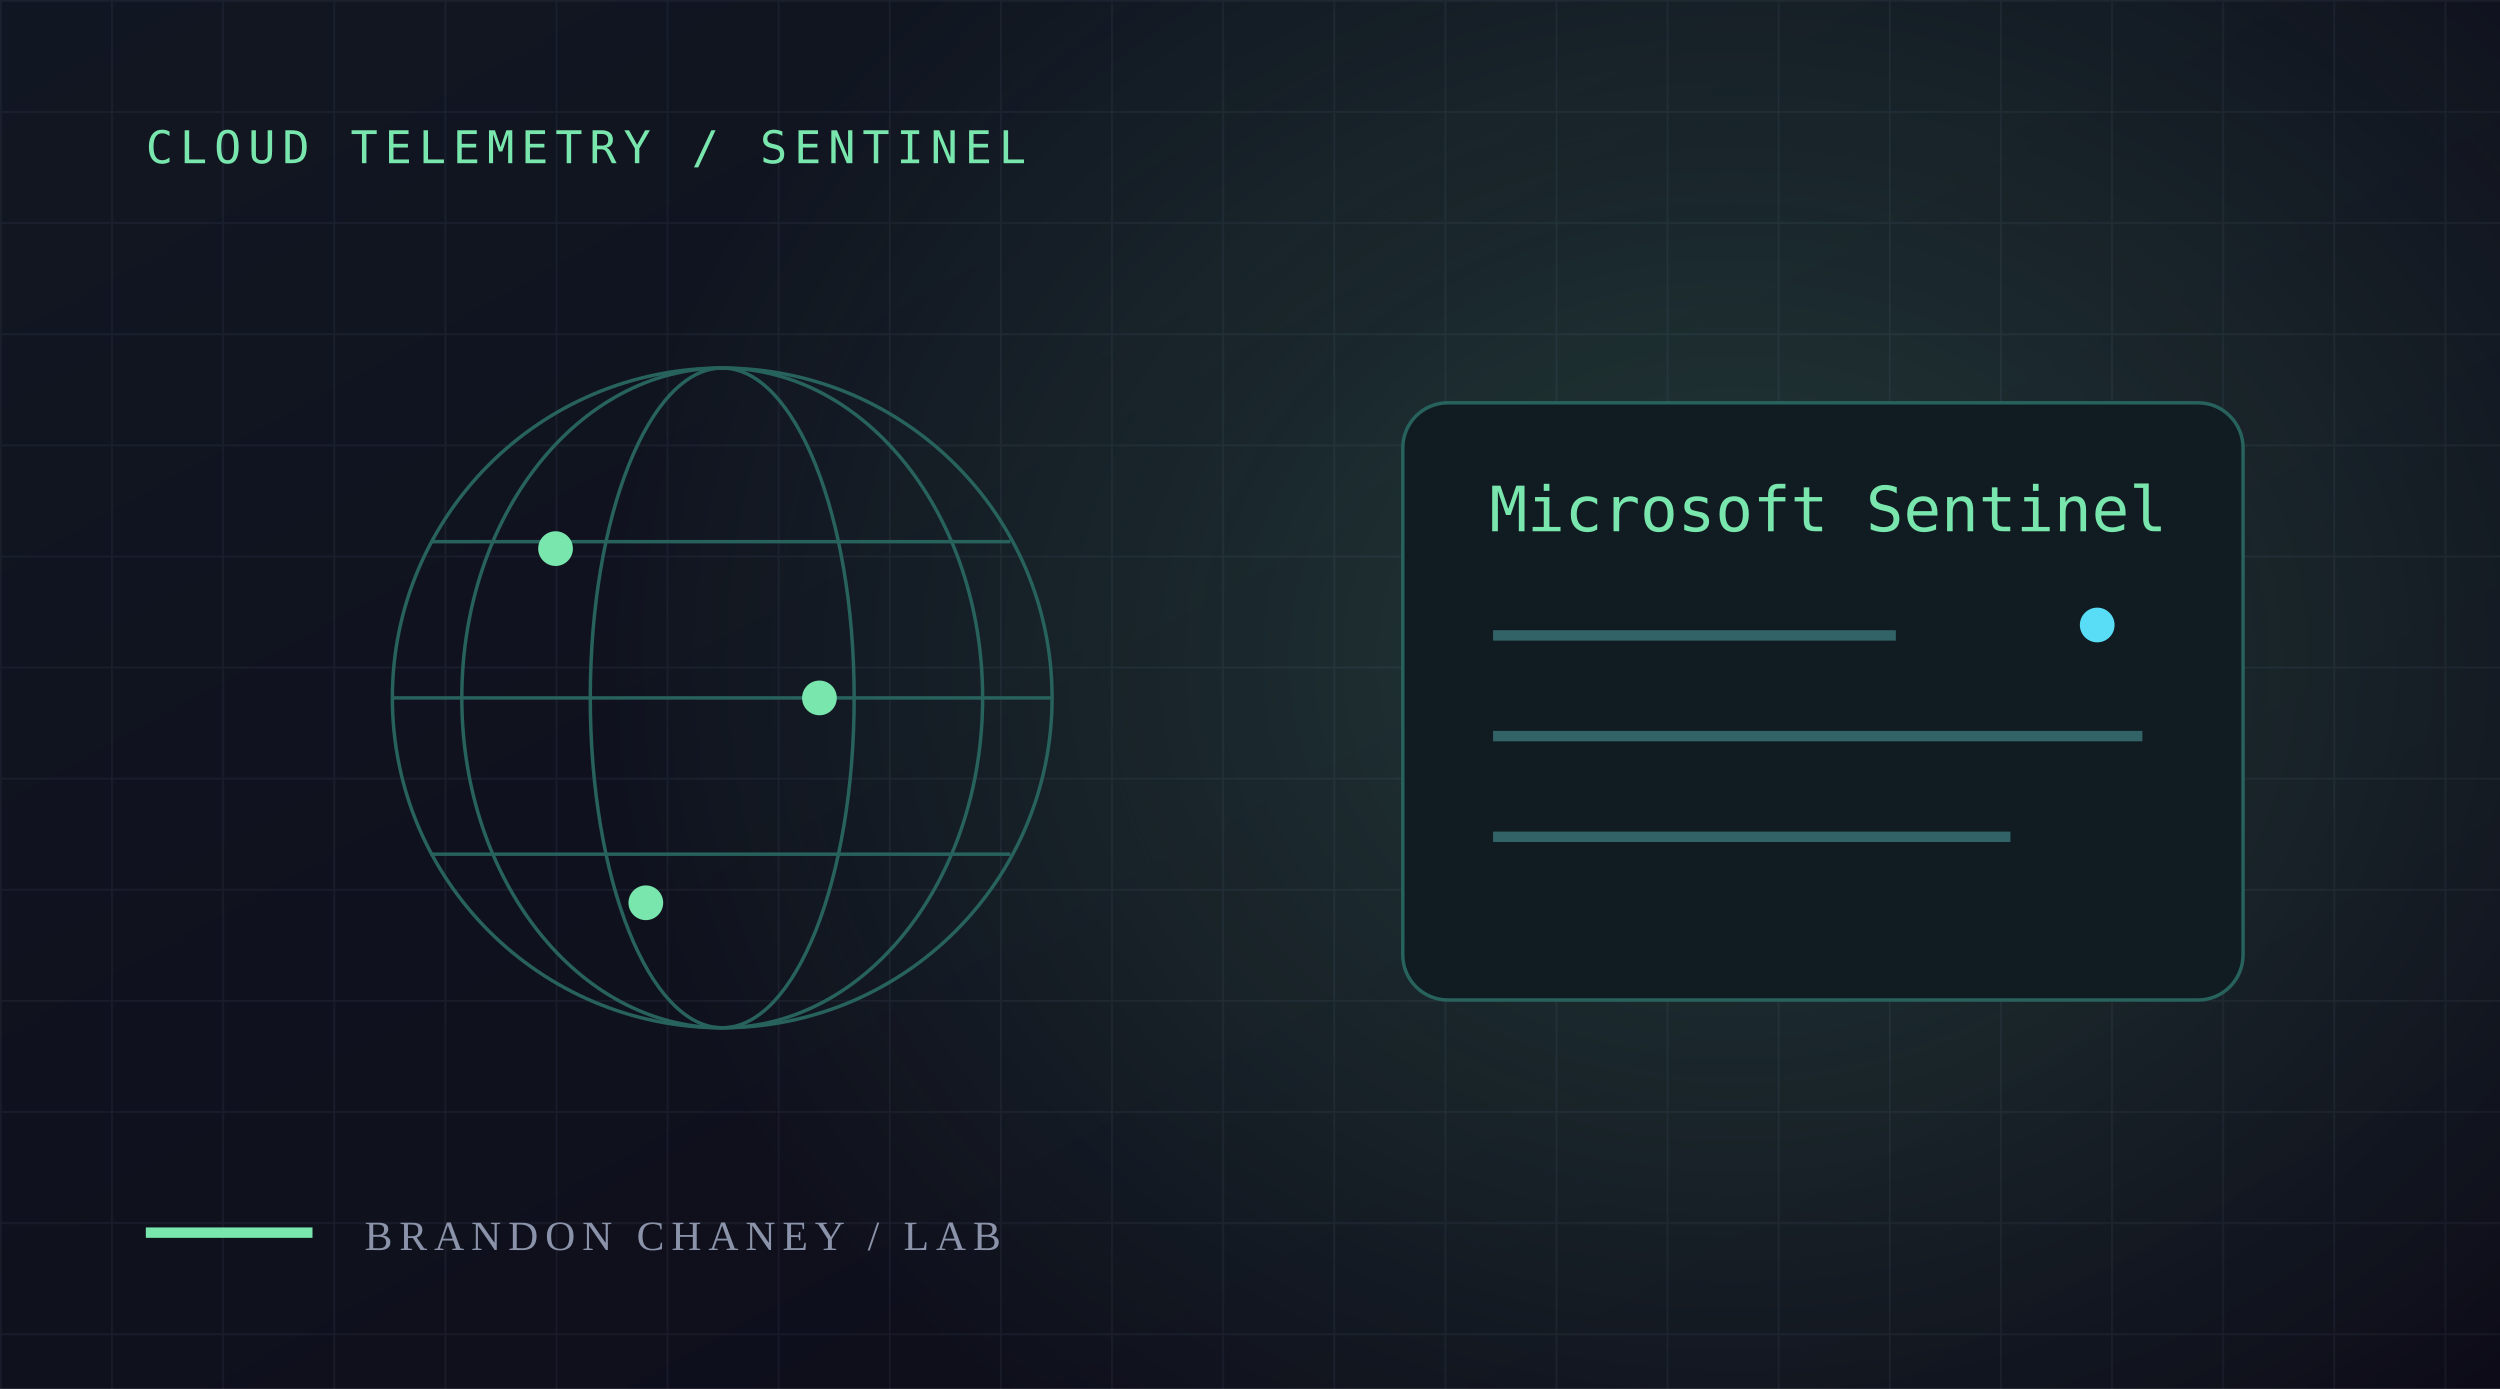
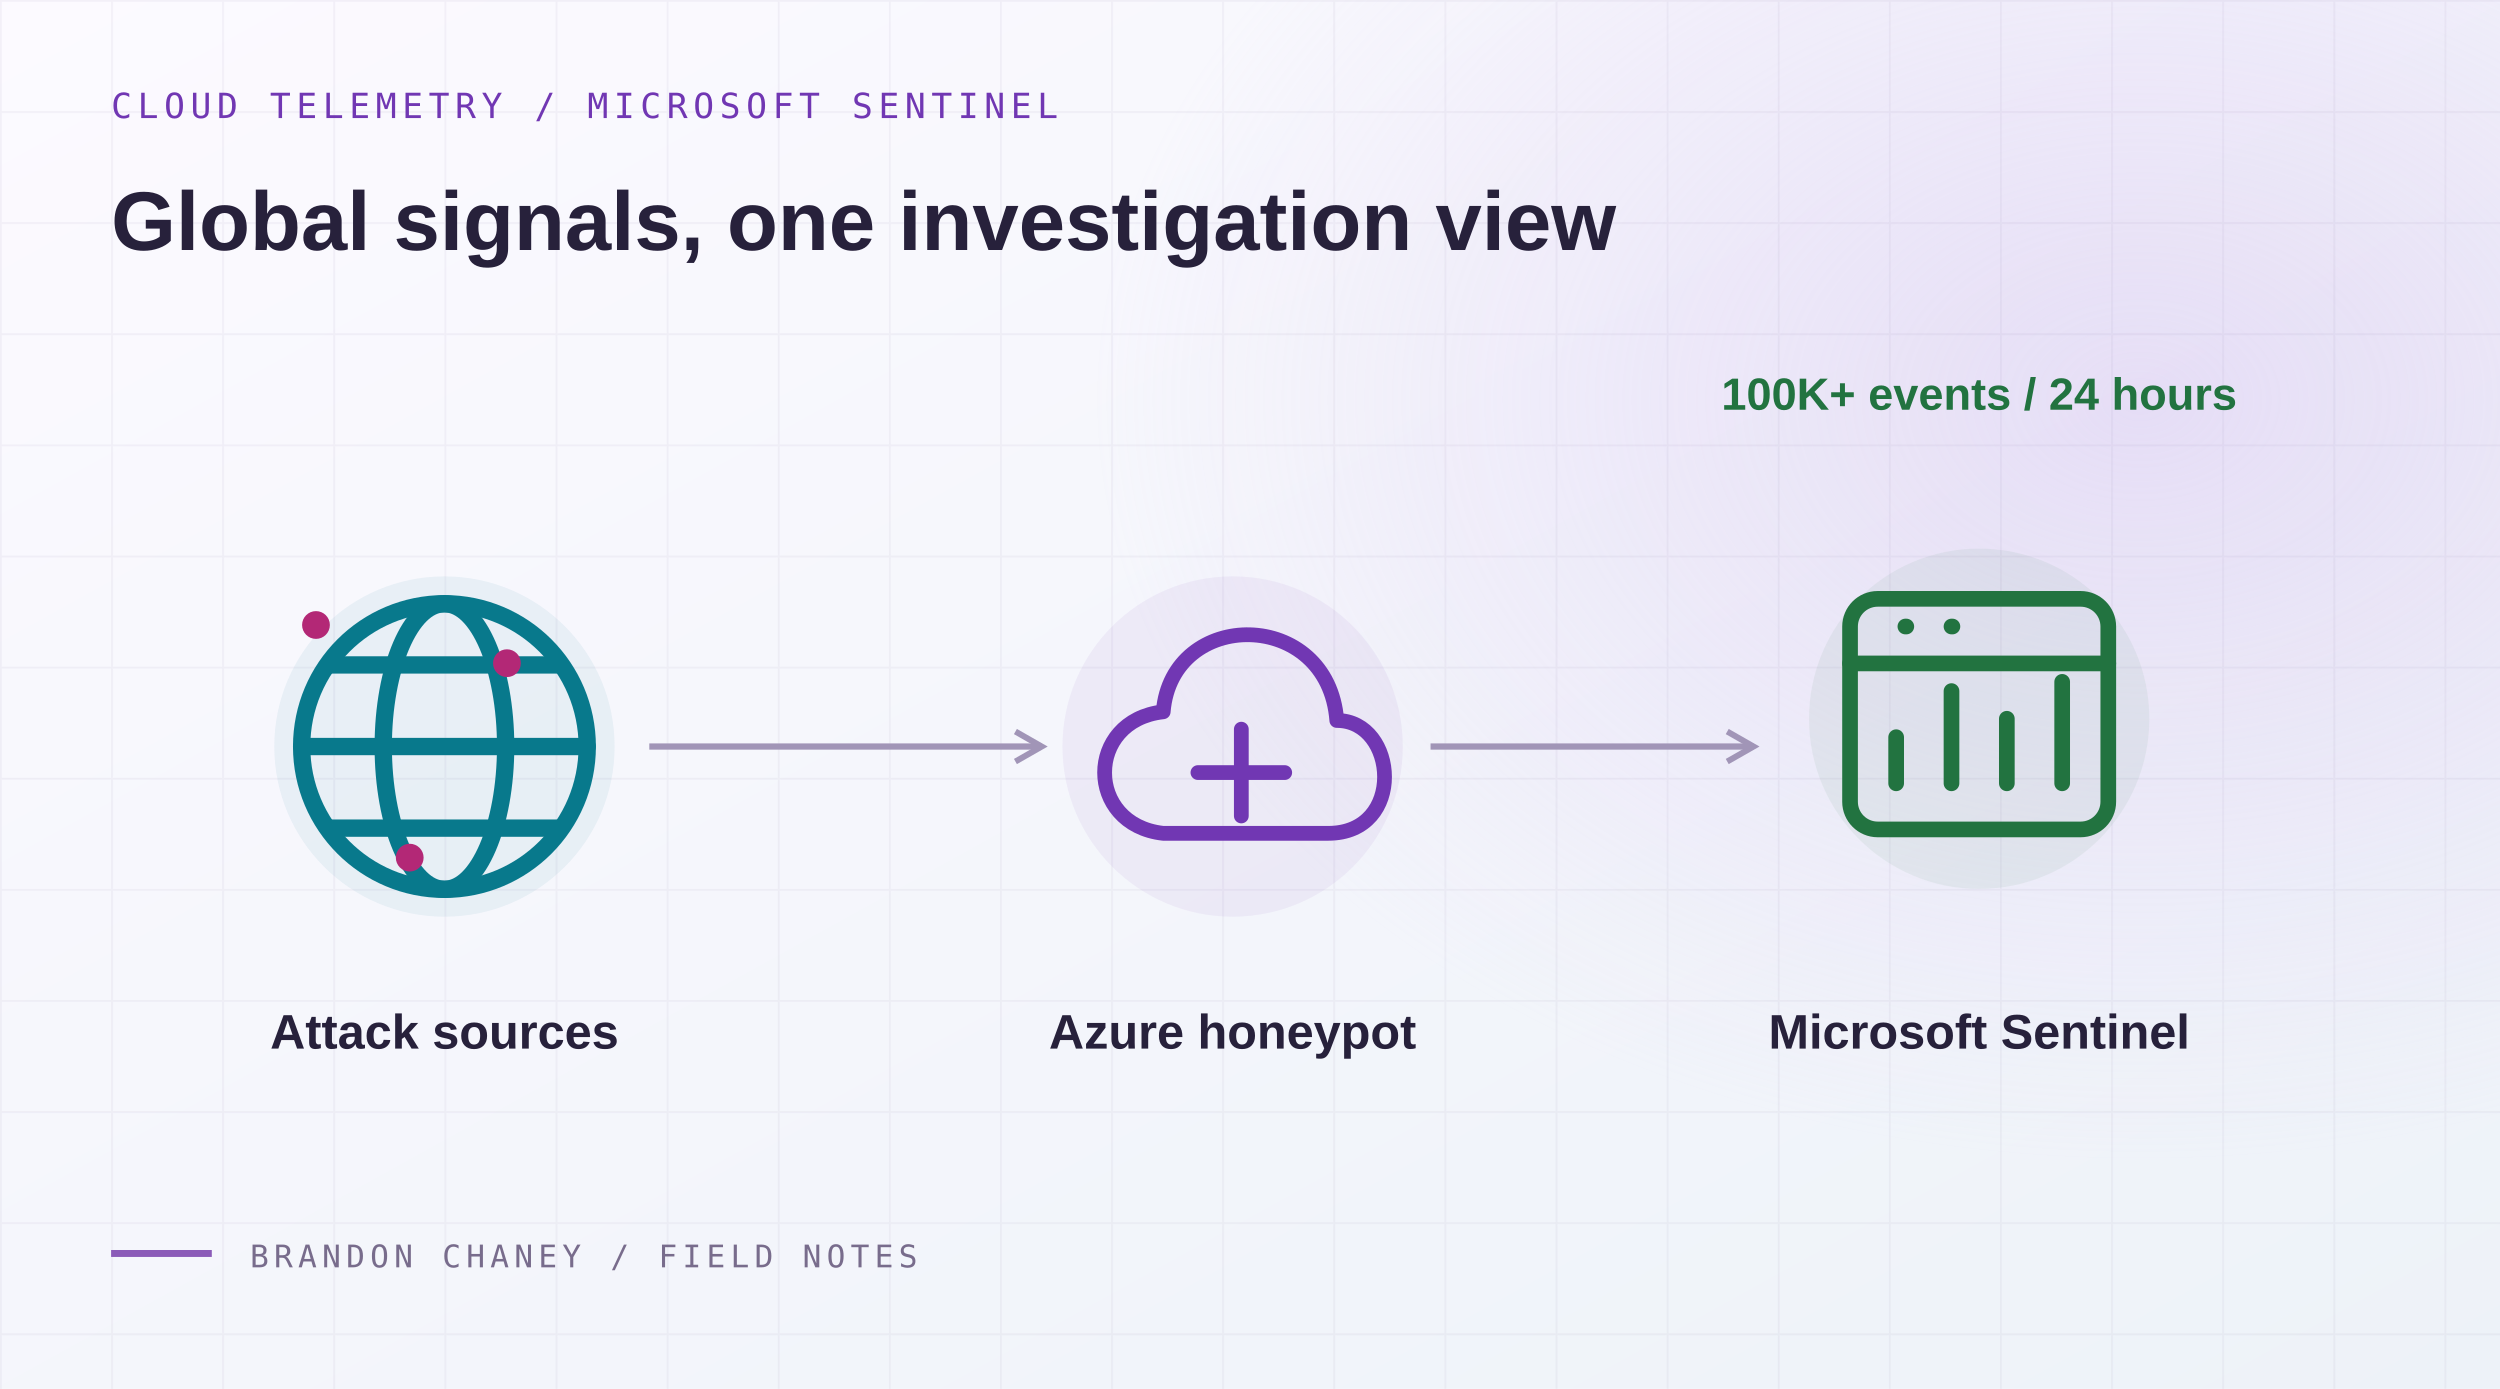
- <svg xmlns="http://www.w3.org/2000/svg" viewBox="0 0 720 400">
+ <svg xmlns="http://www.w3.org/2000/svg" viewBox="0 0 720 400" role="img" aria-labelledby="title desc">
  <defs>
-     <linearGradient id="bg" x2="1" y2="1">
-       <stop stop-color="#111722" />
-       <stop offset="1" stop-color="#0d0b18" />
+     <linearGradient id="back" x2="1" y2="1">
+       <stop stop-color="#fcfaff" />
+       <stop offset="1" stop-color="#edf2f8" />
    </linearGradient>
-     <radialGradient id="glow">
-       <stop stop-color="#79e6ad" stop-opacity=".19" />
-       <stop offset="1" stop-color="#79e6ad" stop-opacity="0" />
+     <radialGradient id="wash">
+       <stop stop-color="#d5c1ef" stop-opacity=".45" />
+       <stop offset="1" stop-color="#d5c1ef" stop-opacity="0" />
    </radialGradient>
-     <linearGradient id="line">
-       <stop stop-color="#79e6ad" />
-       <stop offset="1" stop-color="#59dcf5" />
-     </linearGradient>
    <pattern id="grid" width="32" height="32" patternUnits="userSpaceOnUse">
-       <path d="M32 0H0v32" fill="none" stroke="#8b9bc1" stroke-opacity=".08" />
+       <path d="M32 0H0v32" fill="none" stroke="#796b99" stroke-opacity=".065" />
    </pattern>
+     <marker id="arrow" viewBox="0 0 10 10" refX="8" refY="5" markerWidth="6" markerHeight="6" orient="auto-start-reverse">
+       <path d="m1 1 7 4-7 4" fill="none" stroke="#a195b7" stroke-width="1.6" />
+     </marker>
  </defs>
-   <rect width="720" height="400" fill="url(#bg)" />
+   <rect width="720" height="400" fill="url(#back)" />
+   <ellipse cx="615" cy="115" rx="300" ry="220" fill="url(#wash)" />
  <rect width="720" height="400" fill="url(#grid)" />
-   <ellipse cx="500" cy="190" rx="330" ry="280" fill="url(#glow)" />
-   <g font-family="monospace" fill="#c3c7d6">
-     <text x="42" y="47" font-size="13" letter-spacing="2" fill="#79e6ad">CLOUD TELEMETRY / SENTINEL</text>
-     <g fill="none" stroke="#27625d">
-       <circle cx="208" cy="201" r="95" />
-       <ellipse cx="208" cy="201" rx="38" ry="95" />
-       <ellipse cx="208" cy="201" rx="75" ry="95" />
-       <path d="M113 201h190m-179-45h167m-167 90h167" />
-     </g>
-     <g fill="#79e6ad">
-       <circle cx="160" cy="158" r="5" />
-       <circle cx="236" cy="201" r="5" />
-       <circle cx="186" cy="260" r="5" />
-     </g>
-     <path d="M303 201h100" stroke="url(#line)" stroke-width="2" />
-     <rect x="404" y="116" width="242" height="172" rx="13" fill="#101c21" stroke="#27625d" />
-     <text x="429" y="153" font-size="18" fill="#79e6ad">Microsoft Sentinel</text>
-     <g stroke="#316367" stroke-width="3">
-       <path d="M430 183h116m-116 29h187m-187 29h149" />
-     </g>
-     <circle cx="604" cy="180" r="5" fill="#59dcf5" />
+   <text x="32" y="34" font-family="monospace" font-size="10" fill="#7137b3" letter-spacing="1.6">CLOUD TELEMETRY / MICROSOFT SENTINEL</text>
+   <text x="32" y="72" font-family="Arial,sans-serif" font-size="24" font-weight="700" fill="#27213b">Global signals, one investigation view</text>
+   <circle cx="128" cy="215" r="49" fill="#08798c" fill-opacity=".065" />
+   <g transform="translate(81.0 168.0) scale(2.9375)" fill="none" stroke="#08798c" stroke-width="1.7" stroke-linecap="round" stroke-linejoin="round">
+     <circle cx="16" cy="16" r="14" />
+     <ellipse cx="16" cy="16" rx="6" ry="14" />
+     <path d="M2 16h28M5 8h22M5 24h22" />
  </g>
-   <path d="M42 355h48" stroke="#79e6ad" stroke-width="3" />
-   <text x="105" y="360" font-size="12" fill="#8b93aa" letter-spacing="2">BRANDON CHANEY / LAB</text>
+   <text x="128" y="302" text-anchor="middle" font-family="Arial,sans-serif" font-size="14" fill="#27213b" font-weight="600">Attack sources</text>
+   <circle cx="91" cy="180" r="4" fill="#b32876" />
+   <circle cx="146" cy="191" r="4" fill="#b32876" />
+   <circle cx="118" cy="247" r="4" fill="#b32876" />
+   <path d="M187 215H300" fill="none" stroke="#a195b7" stroke-width="1.8" marker-end="url(#arrow)" />
+   <circle cx="355" cy="215" r="49" fill="#7137b3" fill-opacity=".065" />
+   <g transform="translate(315.0 175.0) scale(2.5)" fill="none" stroke="#7137b3" stroke-width="1.7" stroke-linecap="round" stroke-linejoin="round">
+     <path d="M8 26C-1 25-1 13 8 12c1-12 19-12 20 1 7 0 8 13-1 13Z" />
+     <path d="M12 19h10m-5-5v10" />
+   </g>
+   <text x="355" y="302" text-anchor="middle" font-family="Arial,sans-serif" font-size="14" fill="#27213b" font-weight="600">Azure honeypot</text>
+   <path d="M412 215H505" fill="none" stroke="#a195b7" stroke-width="1.8" marker-end="url(#arrow)" />
+   <circle cx="570" cy="207" r="49" fill="#227340" fill-opacity=".065" />
+   <g transform="translate(527.5 164.5) scale(2.65625)" fill="none" stroke="#227340" stroke-width="1.7" stroke-linecap="round" stroke-linejoin="round">
+     <rect x="2" y="3" width="28" height="25" rx="3" />
+     <path d="M2 10h28M8 6h.1M13 6h.1M7 23v-5m6 5V13m6 10v-7m6 7V12" />
+   </g>
+   <text x="570" y="302" text-anchor="middle" font-family="Arial,sans-serif" font-size="14" fill="#27213b" font-weight="600">Microsoft Sentinel</text>
+   <text x="570" y="118" text-anchor="middle" font-family="Arial,sans-serif" font-size="13" fill="#227340" font-weight="600">100K+ events / 24 hours</text>
+   <path d="M32 361h29" stroke="#8b5bb8" stroke-width="2" />
+   <text x="72" y="365" fill="#786c8c" font-family="monospace" font-size="9" letter-spacing="1.5">BRANDON CHANEY / FIELD NOTES</text>
</svg>
